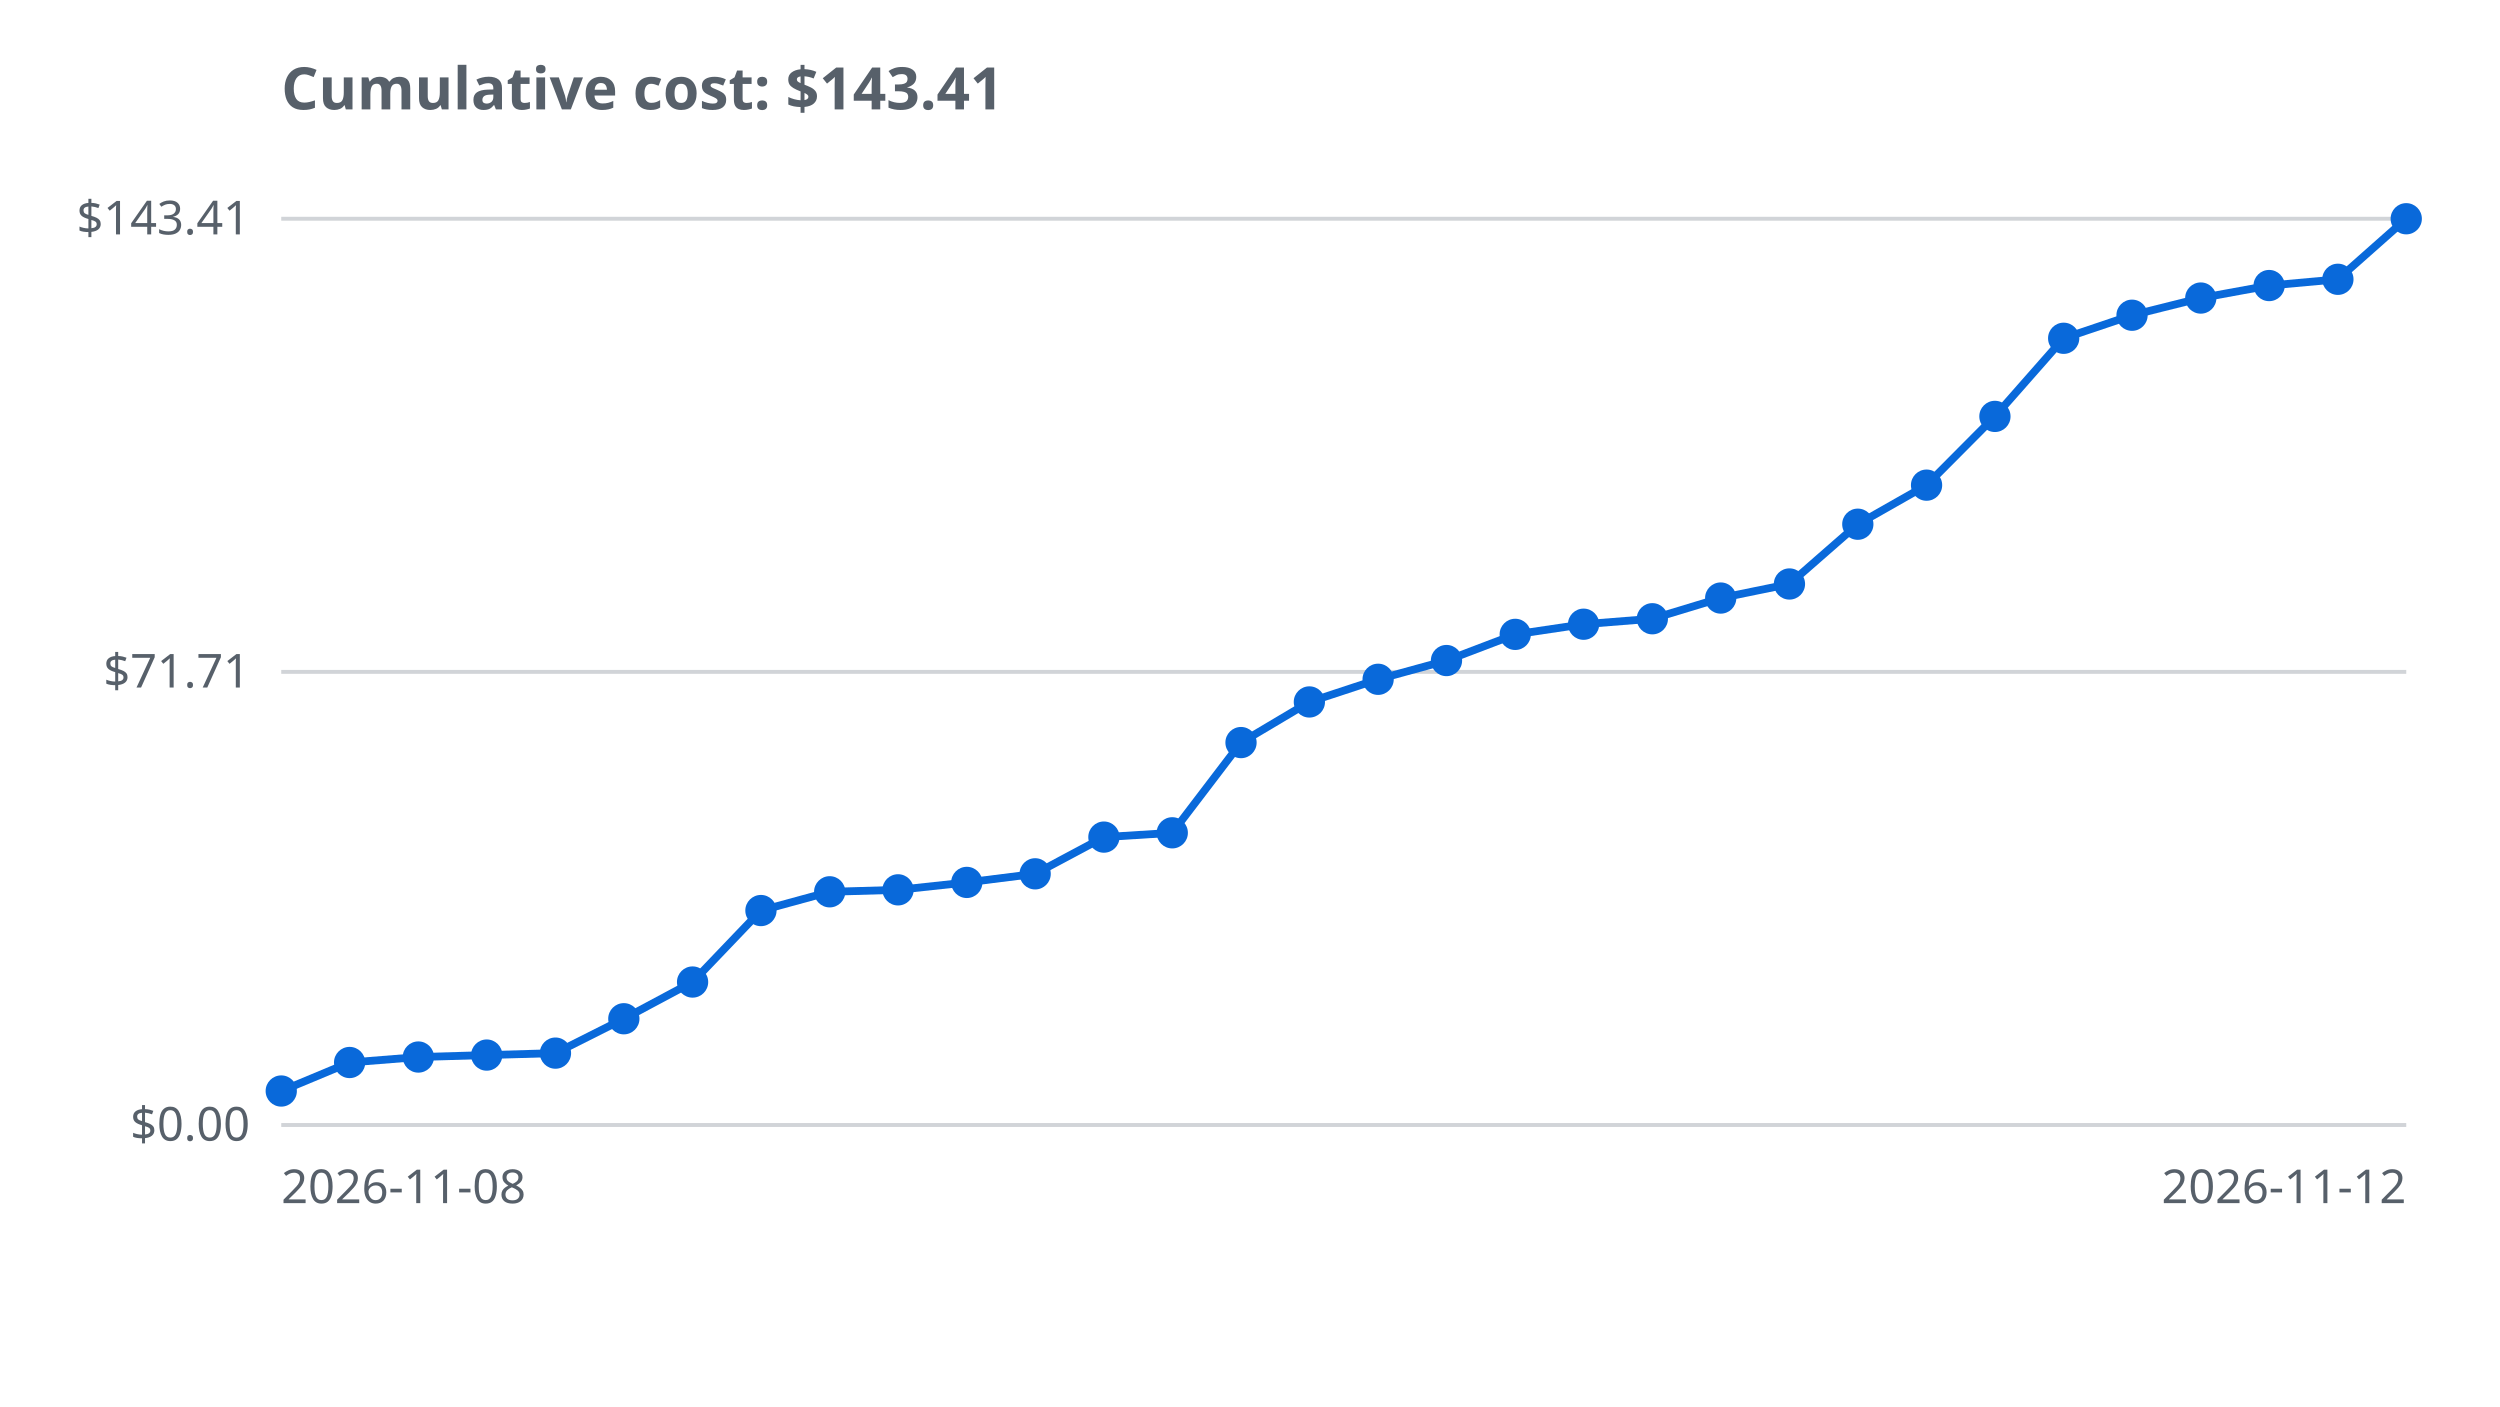
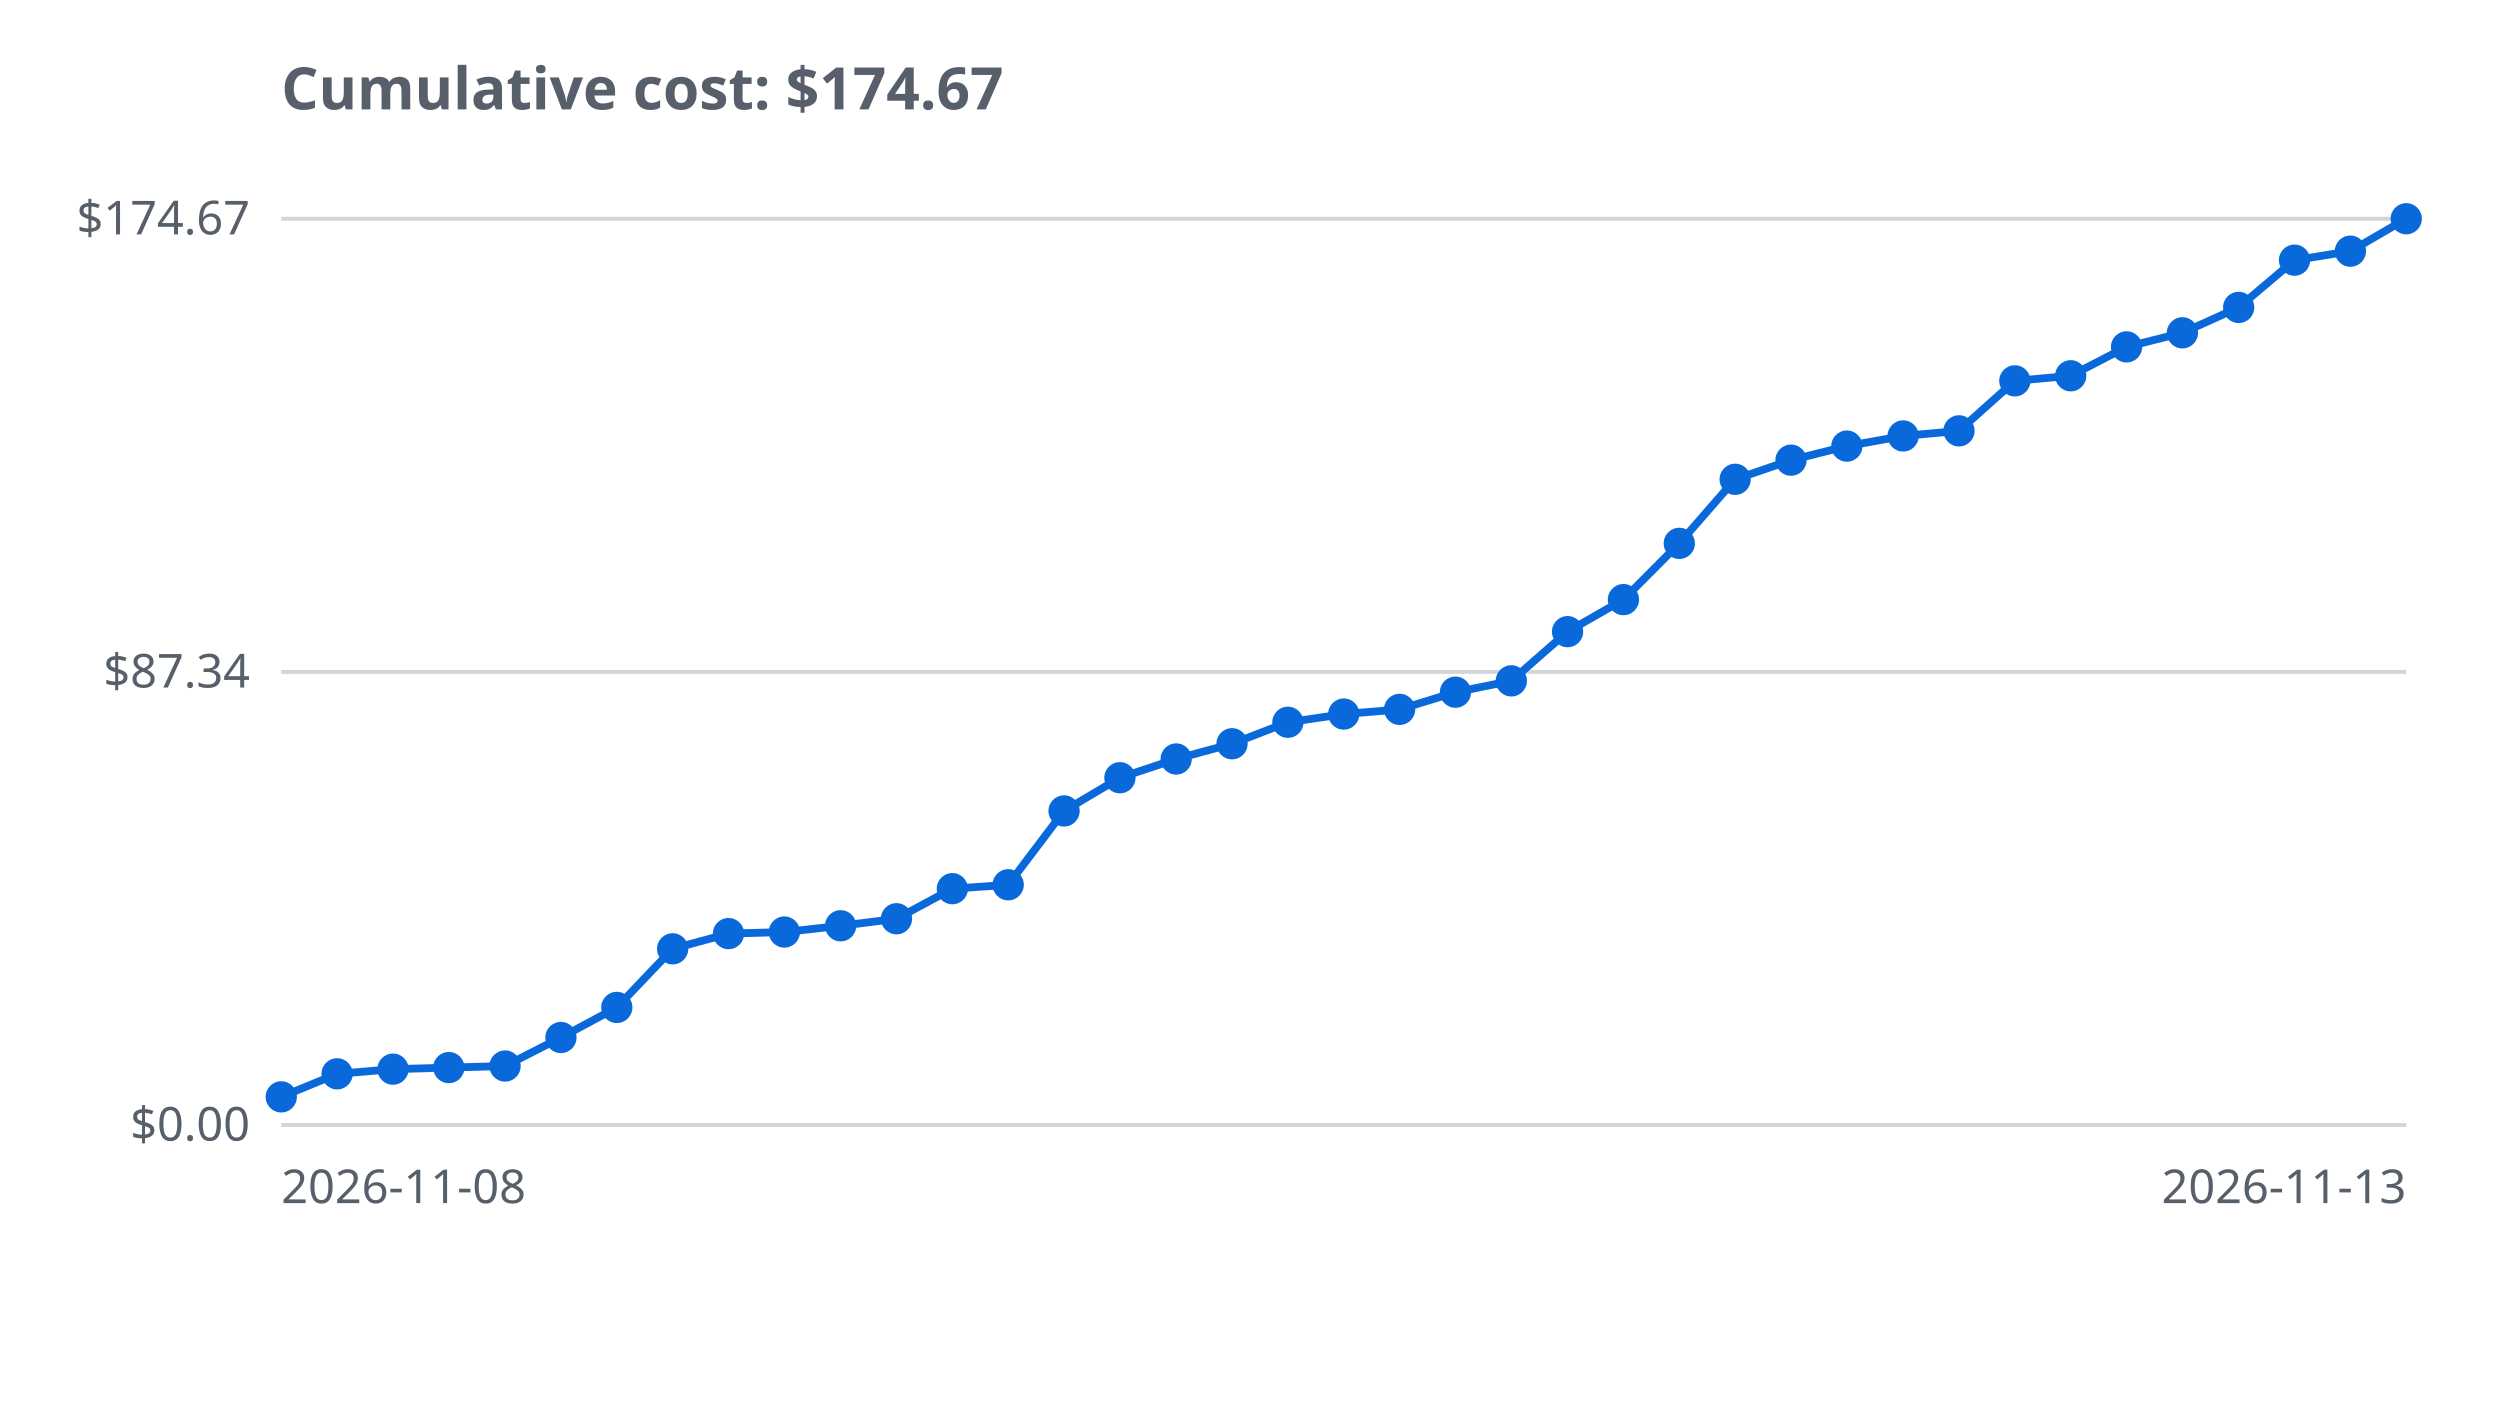
<svg xmlns="http://www.w3.org/2000/svg" viewBox="0 0 640 360" width="640" height="360" role="img">
  <style>
.t{fill:#57606a;font:12px sans-serif}
.h{font-size:15px;font-weight:600}
.grid{stroke:#8c959f;stroke-opacity:.4}
.seg{stroke:#0969da;stroke-width:2;fill:none}
.dash{stroke-dasharray:6 4}
.dot{fill:#0969da}
.floor{fill:none;stroke:#0969da;stroke-width:2}
@media (prefers-color-scheme: dark){
.t{fill:#c9d1d9}
.seg{stroke:#58a6ff}
.dot{fill:#58a6ff}
.floor{stroke:#58a6ff}
}
</style>
-   <text class="t h" x="72.0" y="28">Cumulative cost: $143.41</text>
+   <text class="t h" x="72.0" y="28">Cumulative cost: $174.67</text>
  <line class="grid" x1="72.0" y1="288.0" x2="616.0" y2="288.0" />
  <text class="t" x="64.0" y="292.0" text-anchor="end">$0.00</text>
  <line class="grid" x1="72.0" y1="172.0" x2="616.0" y2="172.0" />
-   <text class="t" x="64.0" y="176.0" text-anchor="end">$71.71</text>
+   <text class="t" x="64.0" y="176.0" text-anchor="end">$87.34</text>
  <line class="grid" x1="72.0" y1="56.0" x2="616.0" y2="56.0" />
-   <text class="t" x="64.0" y="60.0" text-anchor="end">$143.41</text>
-   <line class="seg" x1="72.0" y1="279.3" x2="89.5" y2="272.0" />
-   <line class="seg" x1="89.5" y1="272.0" x2="107.1" y2="270.6" />
-   <line class="seg" x1="107.1" y1="270.6" x2="124.6" y2="270.1" />
-   <line class="seg" x1="124.6" y1="270.1" x2="142.2" y2="269.6" />
-   <line class="seg" x1="142.2" y1="269.6" x2="159.7" y2="260.8" />
-   <line class="seg" x1="159.7" y1="260.8" x2="177.3" y2="251.4" />
-   <line class="seg" x1="177.3" y1="251.4" x2="194.8" y2="233.1" />
-   <line class="seg" x1="194.8" y1="233.1" x2="212.4" y2="228.3" />
-   <line class="seg" x1="212.4" y1="228.3" x2="229.9" y2="227.8" />
-   <line class="seg" x1="229.9" y1="227.8" x2="247.5" y2="225.9" />
-   <line class="seg" x1="247.5" y1="225.9" x2="265.0" y2="223.7" />
-   <line class="seg" x1="265.0" y1="223.7" x2="282.6" y2="214.3" />
-   <line class="seg" x1="282.6" y1="214.3" x2="300.1" y2="213.2" />
-   <line class="seg" x1="300.1" y1="213.2" x2="317.7" y2="190.1" />
-   <line class="seg" x1="317.7" y1="190.1" x2="335.2" y2="179.7" />
-   <line class="seg" x1="335.2" y1="179.7" x2="352.8" y2="173.9" />
-   <line class="seg" x1="352.8" y1="173.9" x2="370.3" y2="169.1" />
-   <line class="seg" x1="370.3" y1="169.1" x2="387.9" y2="162.4" />
-   <line class="seg" x1="387.9" y1="162.4" x2="405.4" y2="159.8" />
-   <line class="seg" x1="405.4" y1="159.8" x2="423.0" y2="158.4" />
-   <line class="seg" x1="423.0" y1="158.4" x2="440.5" y2="153.1" />
-   <line class="seg" x1="440.5" y1="153.1" x2="458.1" y2="149.5" />
-   <line class="seg" x1="458.1" y1="149.5" x2="475.6" y2="134.2" />
-   <line class="seg" x1="475.6" y1="134.2" x2="493.2" y2="124.2" />
-   <line class="seg" x1="493.2" y1="124.2" x2="510.7" y2="106.6" />
-   <line class="seg" x1="510.7" y1="106.6" x2="528.3" y2="86.6" />
-   <line class="seg" x1="528.3" y1="86.6" x2="545.8" y2="80.7" />
-   <line class="seg" x1="545.8" y1="80.7" x2="563.4" y2="76.3" />
-   <line class="seg" x1="563.4" y1="76.3" x2="580.9" y2="73.1" />
-   <line class="seg" x1="580.9" y1="73.1" x2="598.5" y2="71.5" />
-   <line class="seg" x1="598.5" y1="71.5" x2="616.0" y2="56.0" />
-   <circle class="dot" cx="72.0" cy="279.3" r="4" />
-   <circle class="dot" cx="89.5" cy="272.0" r="4" />
-   <circle class="dot" cx="107.1" cy="270.6" r="4" />
-   <circle class="dot" cx="124.6" cy="270.1" r="4" />
-   <circle class="dot" cx="142.2" cy="269.6" r="4" />
-   <circle class="dot" cx="159.7" cy="260.8" r="4" />
-   <circle class="dot" cx="177.3" cy="251.4" r="4" />
-   <circle class="dot" cx="194.8" cy="233.1" r="4" />
-   <circle class="dot" cx="212.4" cy="228.3" r="4" />
-   <circle class="dot" cx="229.9" cy="227.8" r="4" />
-   <circle class="dot" cx="247.5" cy="225.9" r="4" />
-   <circle class="dot" cx="265.0" cy="223.7" r="4" />
-   <circle class="dot" cx="282.6" cy="214.3" r="4" />
-   <circle class="dot" cx="300.1" cy="213.2" r="4" />
-   <circle class="dot" cx="317.7" cy="190.1" r="4" />
-   <circle class="dot" cx="335.2" cy="179.7" r="4" />
-   <circle class="dot" cx="352.8" cy="173.9" r="4" />
-   <circle class="dot" cx="370.3" cy="169.1" r="4" />
-   <circle class="dot" cx="387.9" cy="162.4" r="4" />
-   <circle class="dot" cx="405.4" cy="159.8" r="4" />
-   <circle class="dot" cx="423.0" cy="158.4" r="4" />
-   <circle class="dot" cx="440.5" cy="153.1" r="4" />
-   <circle class="dot" cx="458.1" cy="149.5" r="4" />
-   <circle class="dot" cx="475.6" cy="134.2" r="4" />
-   <circle class="dot" cx="493.2" cy="124.2" r="4" />
-   <circle class="dot" cx="510.7" cy="106.6" r="4" />
-   <circle class="dot" cx="528.3" cy="86.6" r="4" />
-   <circle class="dot" cx="545.8" cy="80.7" r="4" />
-   <circle class="dot" cx="563.4" cy="76.3" r="4" />
-   <circle class="dot" cx="580.9" cy="73.1" r="4" />
-   <circle class="dot" cx="598.5" cy="71.5" r="4" />
+   <text class="t" x="64.0" y="60.0" text-anchor="end">$174.67</text>
+   <line class="seg" x1="72.0" y1="280.8" x2="86.3" y2="274.9" />
+   <line class="seg" x1="86.3" y1="274.9" x2="100.6" y2="273.7" />
+   <line class="seg" x1="100.6" y1="273.7" x2="114.9" y2="273.3" />
+   <line class="seg" x1="114.9" y1="273.3" x2="129.3" y2="272.9" />
+   <line class="seg" x1="129.3" y1="272.9" x2="143.6" y2="265.6" />
+   <line class="seg" x1="143.6" y1="265.6" x2="157.9" y2="257.9" />
+   <line class="seg" x1="157.9" y1="257.9" x2="172.2" y2="242.9" />
+   <line class="seg" x1="172.2" y1="242.9" x2="186.5" y2="239.0" />
+   <line class="seg" x1="186.5" y1="239.0" x2="200.8" y2="238.6" />
+   <line class="seg" x1="200.8" y1="238.6" x2="215.2" y2="237.0" />
+   <line class="seg" x1="215.2" y1="237.0" x2="229.5" y2="235.2" />
+   <line class="seg" x1="229.5" y1="235.2" x2="243.8" y2="227.5" />
+   <line class="seg" x1="243.8" y1="227.5" x2="258.1" y2="226.5" />
+   <line class="seg" x1="258.1" y1="226.5" x2="272.4" y2="207.6" />
+   <line class="seg" x1="272.4" y1="207.6" x2="286.7" y2="199.1" />
+   <line class="seg" x1="286.7" y1="199.1" x2="301.1" y2="194.3" />
+   <line class="seg" x1="301.1" y1="194.3" x2="315.4" y2="190.4" />
+   <line class="seg" x1="315.4" y1="190.4" x2="329.7" y2="184.9" />
+   <line class="seg" x1="329.7" y1="184.9" x2="344.0" y2="182.8" />
+   <line class="seg" x1="344.0" y1="182.8" x2="358.3" y2="181.6" />
+   <line class="seg" x1="358.3" y1="181.6" x2="372.6" y2="177.2" />
+   <line class="seg" x1="372.6" y1="177.2" x2="386.9" y2="174.3" />
+   <line class="seg" x1="386.9" y1="174.3" x2="401.3" y2="161.7" />
+   <line class="seg" x1="401.3" y1="161.7" x2="415.6" y2="153.5" />
+   <line class="seg" x1="415.6" y1="153.5" x2="429.9" y2="139.1" />
+   <line class="seg" x1="429.9" y1="139.1" x2="444.2" y2="122.7" />
+   <line class="seg" x1="444.2" y1="122.7" x2="458.5" y2="117.8" />
+   <line class="seg" x1="458.5" y1="117.8" x2="472.8" y2="114.2" />
+   <line class="seg" x1="472.8" y1="114.2" x2="487.2" y2="111.6" />
+   <line class="seg" x1="487.2" y1="111.6" x2="501.5" y2="110.3" />
+   <line class="seg" x1="501.5" y1="110.3" x2="515.8" y2="97.5" />
+   <line class="seg" x1="515.8" y1="97.5" x2="530.1" y2="96.2" />
+   <line class="seg" x1="530.1" y1="96.2" x2="544.4" y2="88.8" />
+   <line class="seg" x1="544.4" y1="88.8" x2="558.7" y2="85.2" />
+   <line class="seg" x1="558.7" y1="85.2" x2="573.1" y2="78.7" />
+   <line class="seg" x1="573.1" y1="78.7" x2="587.4" y2="66.6" />
+   <line class="seg" x1="587.4" y1="66.6" x2="601.7" y2="64.3" />
+   <line class="seg" x1="601.7" y1="64.3" x2="616.0" y2="56.0" />
+   <circle class="dot" cx="72.0" cy="280.8" r="4" />
+   <circle class="dot" cx="86.3" cy="274.9" r="4" />
+   <circle class="dot" cx="100.6" cy="273.7" r="4" />
+   <circle class="dot" cx="114.9" cy="273.3" r="4" />
+   <circle class="dot" cx="129.3" cy="272.9" r="4" />
+   <circle class="dot" cx="143.6" cy="265.6" r="4" />
+   <circle class="dot" cx="157.9" cy="257.9" r="4" />
+   <circle class="dot" cx="172.2" cy="242.9" r="4" />
+   <circle class="dot" cx="186.5" cy="239.0" r="4" />
+   <circle class="dot" cx="200.8" cy="238.6" r="4" />
+   <circle class="dot" cx="215.2" cy="237.0" r="4" />
+   <circle class="dot" cx="229.5" cy="235.2" r="4" />
+   <circle class="dot" cx="243.8" cy="227.5" r="4" />
+   <circle class="dot" cx="258.1" cy="226.5" r="4" />
+   <circle class="dot" cx="272.4" cy="207.6" r="4" />
+   <circle class="dot" cx="286.7" cy="199.1" r="4" />
+   <circle class="dot" cx="301.1" cy="194.3" r="4" />
+   <circle class="dot" cx="315.4" cy="190.4" r="4" />
+   <circle class="dot" cx="329.7" cy="184.9" r="4" />
+   <circle class="dot" cx="344.0" cy="182.8" r="4" />
+   <circle class="dot" cx="358.3" cy="181.6" r="4" />
+   <circle class="dot" cx="372.6" cy="177.2" r="4" />
+   <circle class="dot" cx="386.9" cy="174.3" r="4" />
+   <circle class="dot" cx="401.3" cy="161.7" r="4" />
+   <circle class="dot" cx="415.6" cy="153.5" r="4" />
+   <circle class="dot" cx="429.9" cy="139.1" r="4" />
+   <circle class="dot" cx="444.2" cy="122.7" r="4" />
+   <circle class="dot" cx="458.5" cy="117.8" r="4" />
+   <circle class="dot" cx="472.8" cy="114.2" r="4" />
+   <circle class="dot" cx="487.2" cy="111.6" r="4" />
+   <circle class="dot" cx="501.5" cy="110.3" r="4" />
+   <circle class="dot" cx="515.8" cy="97.5" r="4" />
+   <circle class="dot" cx="530.1" cy="96.2" r="4" />
+   <circle class="dot" cx="544.4" cy="88.8" r="4" />
+   <circle class="dot" cx="558.7" cy="85.2" r="4" />
+   <circle class="dot" cx="573.1" cy="78.7" r="4" />
+   <circle class="dot" cx="587.4" cy="66.6" r="4" />
+   <circle class="dot" cx="601.7" cy="64.3" r="4" />
  <circle class="dot" cx="616.0" cy="56.0" r="4" />
  <text class="t" x="72.0" y="308.0" text-anchor="start">2026-11-08</text>
-   <text class="t" x="616.0" y="308.0" text-anchor="end">2026-11-12</text>
+   <text class="t" x="616.0" y="308.0" text-anchor="end">2026-11-13</text>
</svg>
